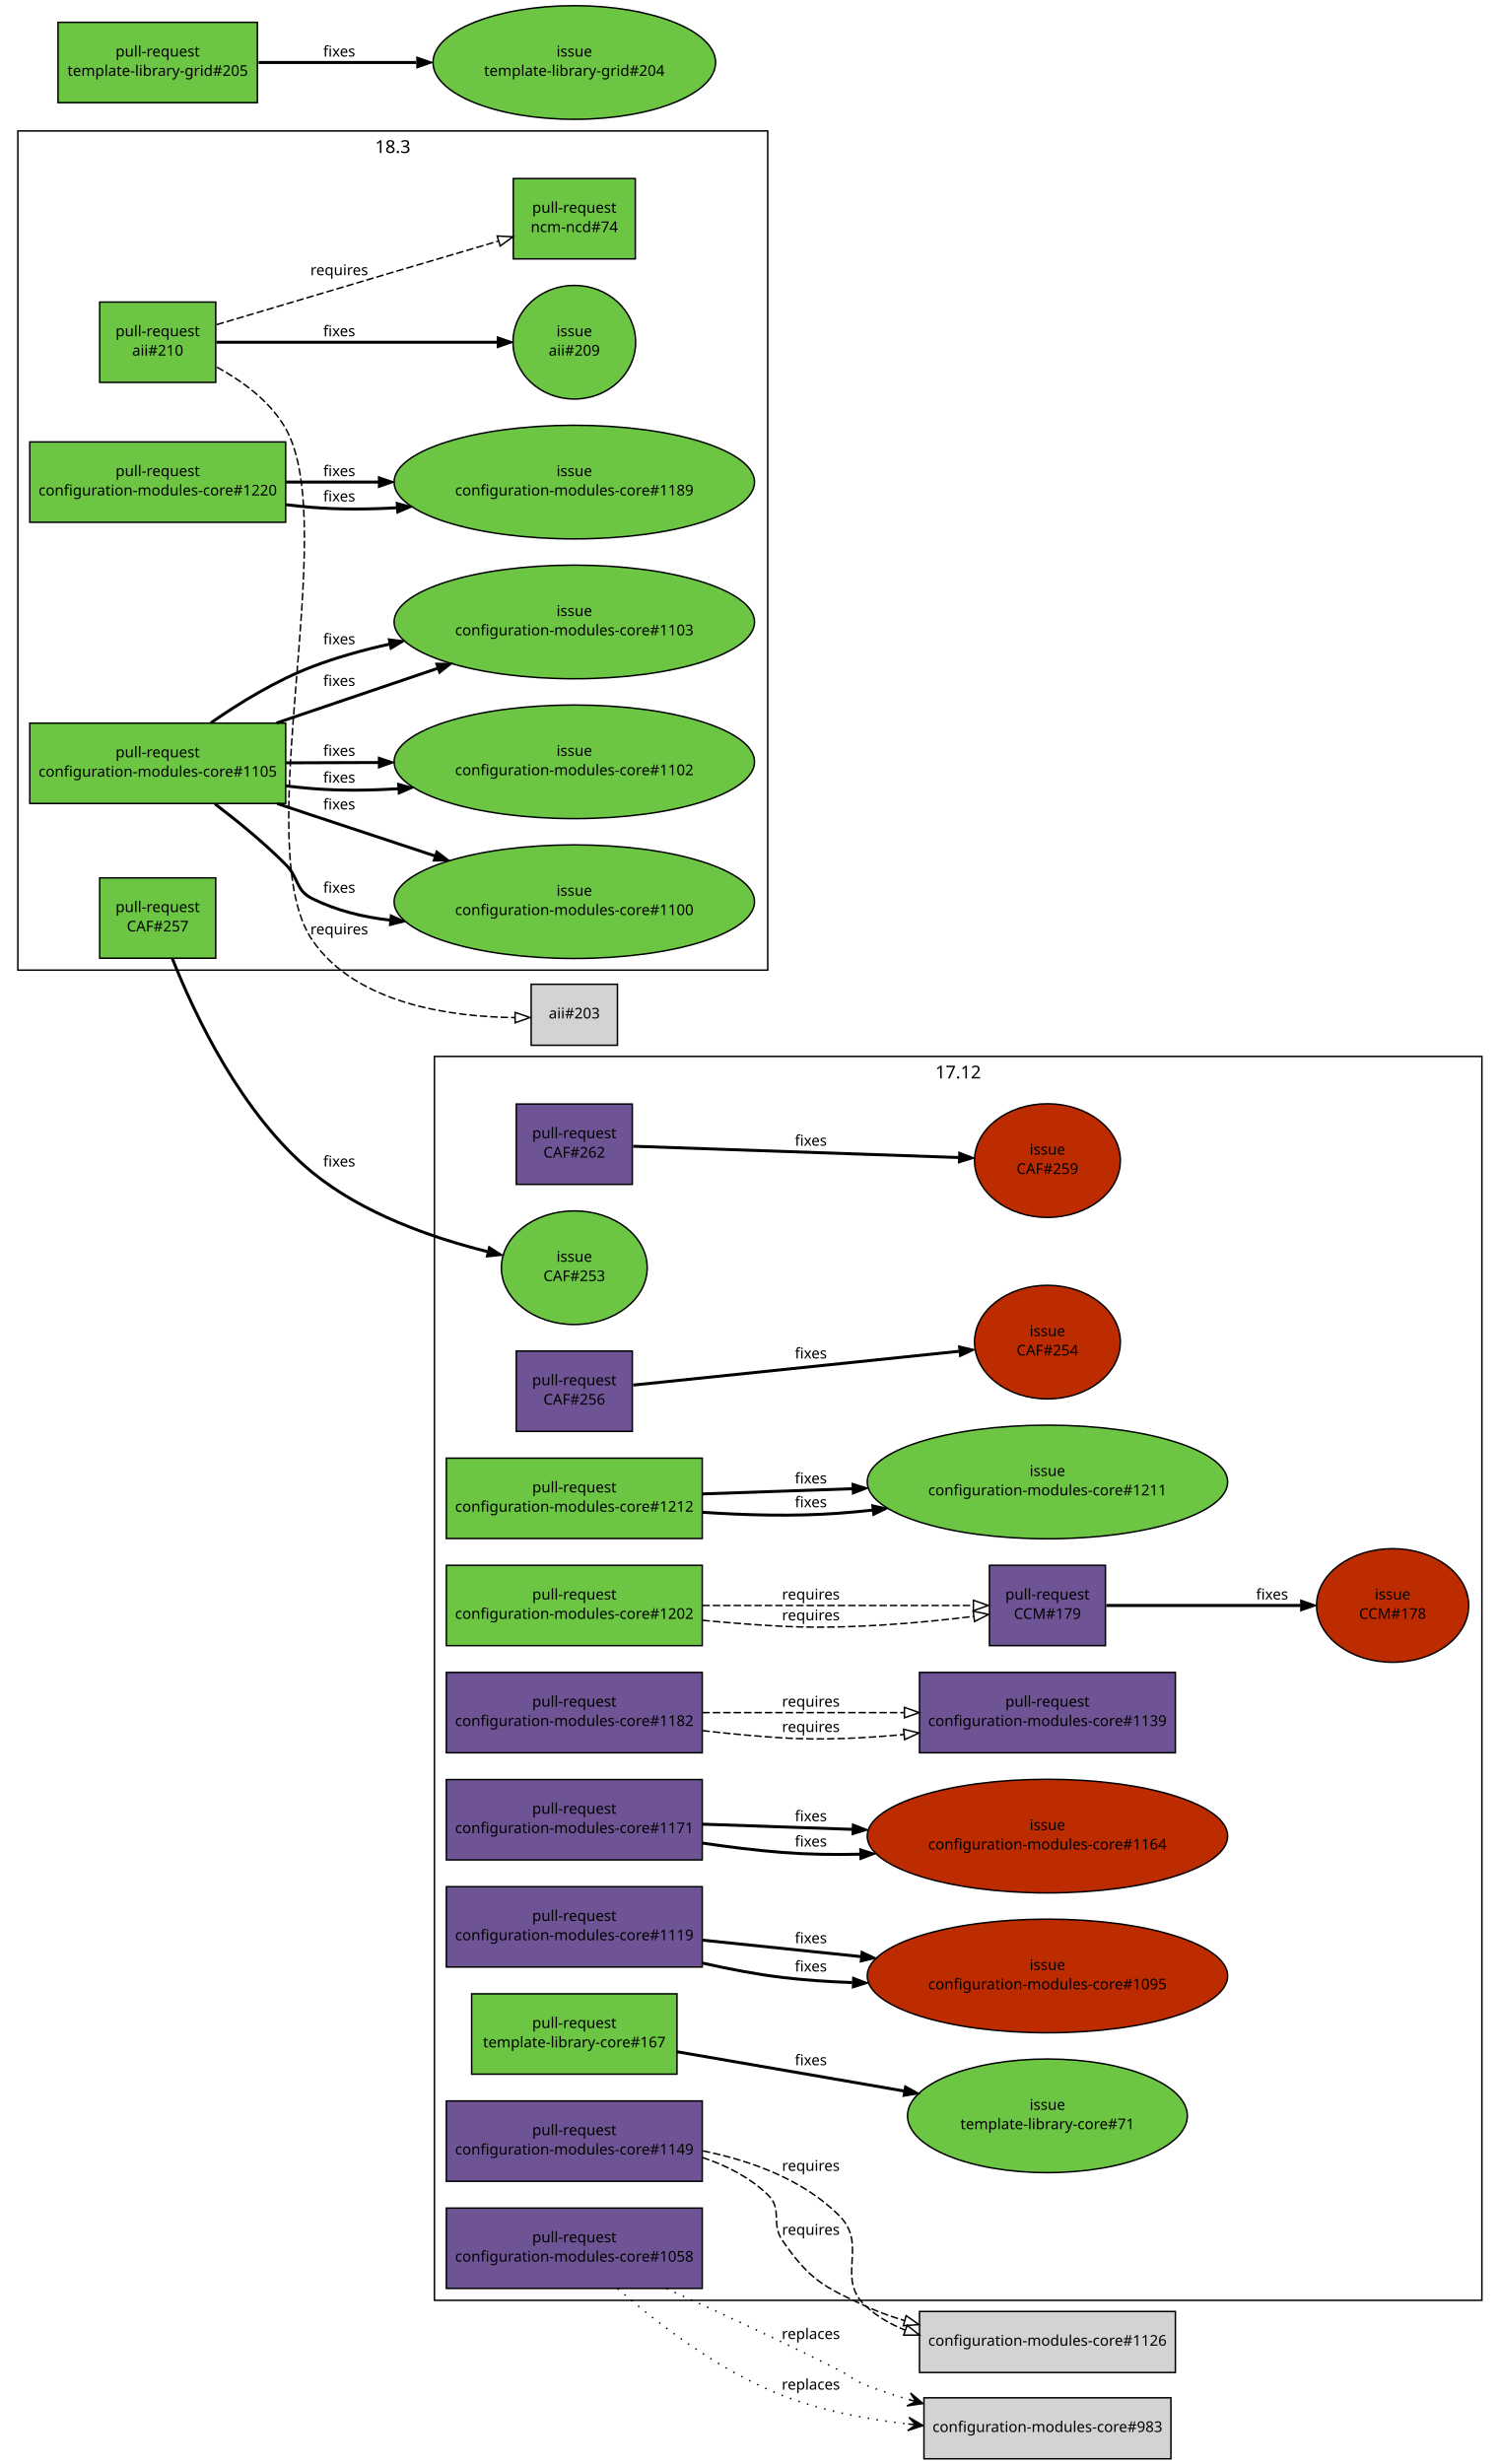
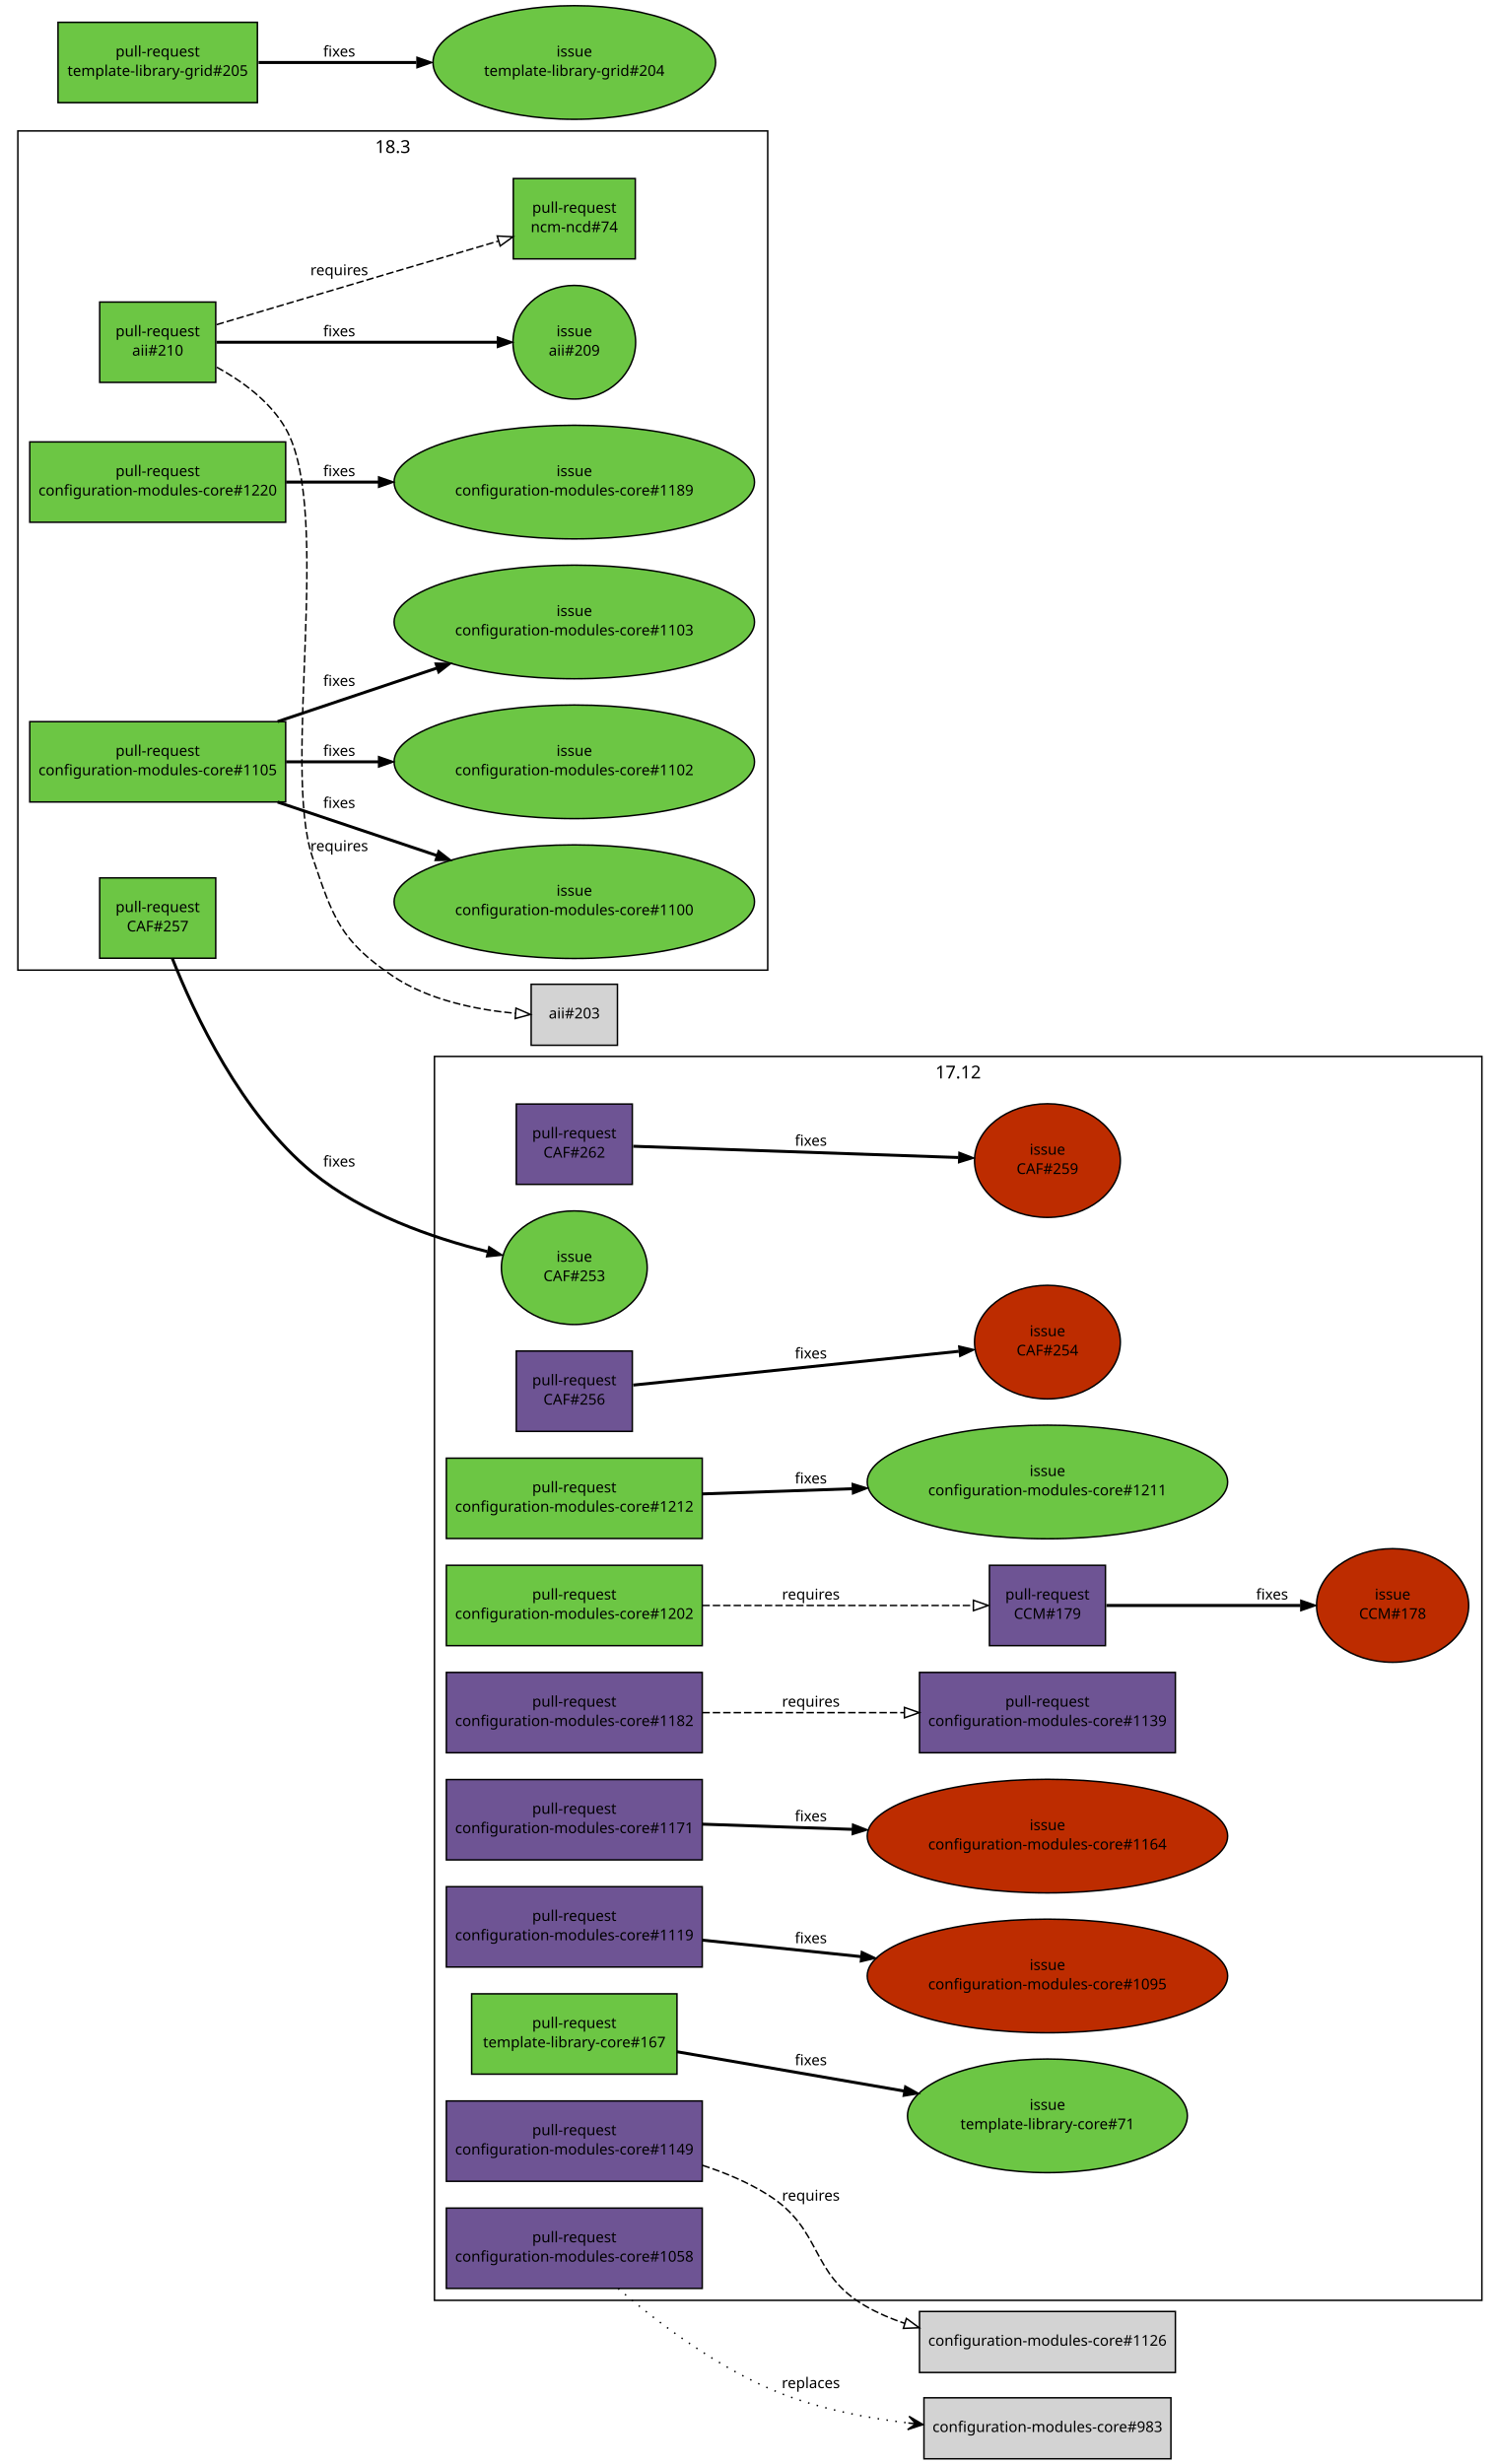
<svg xmlns="http://www.w3.org/2000/svg" xmlns:xlink="http://www.w3.org/1999/xlink" width="1008pt" height="1656pt" viewBox="0.00 0.00 1008.00 1656.00">
  <g id="graph1" class="graph" transform="scale(1 1) rotate(0) translate(4 1652)">
    <polygon fill="white" stroke="white" points="-4,5 -4,-1652 1005,-1652 1005,5 -4,5" />
    <g id="graph3" class="cluster">
      <polygon fill="none" stroke="black" points="288,-106 288,-942 992,-942 992,-106 288,-106" />
      <text text-anchor="middle" x="640" y="-927.2" font-family="Sans" font-size="12.00">17.12</text>
    </g>
    <g id="graph4" class="cluster">
      <polygon fill="none" stroke="black" points="8,-1000 8,-1564 512,-1564 512,-1000 8,-1000" />
      <text text-anchor="middle" x="260" y="-1549.2" font-family="Sans" font-size="12.00">18.3</text>
    </g>
    <g id="node1" class="node">
      <a xlink:href="https://github.com/quattor/aii/pull/210" xlink:title="Shellfe: support active config for plugins" target="_parent">
        <polygon fill="#6cc644" stroke="black" points="141,-1449 63,-1449 63,-1395 141,-1395 141,-1449" />
        <text text-anchor="middle" x="102" y="-1426" font-family="Sans" font-size="10.00">pull-request</text>
        <text text-anchor="middle" x="102" y="-1413" font-family="Sans" font-size="10.00">aii#210</text>
      </a>
    </g>
    <g id="node3" class="node">
      <a xlink:href="https://github.com/quattor/aii/issues/209" xlink:title="support ACTIVE_CONFIG" target="_parent">
        <ellipse fill="#6cc644" stroke="black" cx="382" cy="-1422" rx="41.217" ry="38.184" />
        <text text-anchor="middle" x="382" y="-1426" font-family="Sans" font-size="10.00">issue</text>
        <text text-anchor="middle" x="382" y="-1413" font-family="Sans" font-size="10.00">aii#209</text>
      </a>
    </g>
    <g id="edge2" class="edge">
      <path fill="none" stroke="black" stroke-width="2" d="M141.523,-1422C190.948,-1422 275.686,-1422 330.242,-1422" />
      <polygon fill="black" stroke="black" points="330.397,-1425.5 340.396,-1422 330.396,-1418.5 330.397,-1425.5" />
      <text text-anchor="middle" x="224" y="-1426" font-family="Sans" font-size="10.00">fixes</text>
    </g>
    <g id="node5" class="node">
      <a xlink:href="https://github.com/quattor/ncm-ncd/pull/74" xlink:title="Set the current active config as an attribute to the component" target="_parent">
        <polygon fill="#6cc644" stroke="black" points="423,-1532 341,-1532 341,-1478 423,-1478 423,-1532" />
        <text text-anchor="middle" x="382" y="-1509" font-family="Sans" font-size="10.00">pull-request</text>
        <text text-anchor="middle" x="382" y="-1496" font-family="Sans" font-size="10.00">ncm-ncd#74</text>
      </a>
    </g>
    <g id="edge4" class="edge">
      <path fill="none" stroke="black" stroke-dasharray="5,2" d="M141.602,-1433.81C173.554,-1443.33 219.664,-1457.05 260,-1469 283.319,-1475.91 309.154,-1483.54 331.023,-1489.98" />
      <polygon fill="none" stroke="black" points="330.188,-1493.39 340.769,-1492.86 332.167,-1486.67 330.188,-1493.39" />
      <text text-anchor="middle" x="224" y="-1467" font-family="Sans" font-size="10.00">requires</text>
    </g>
    <g id="node7" class="node">
      <polygon fill="lightgrey" stroke="black" points="411,-990.5 353,-990.5 353,-949.5 411,-949.5 411,-990.5" />
      <text text-anchor="middle" x="382" y="-967.5" font-family="Sans" font-size="10.00">aii#203</text>
    </g>
    <g id="edge6" class="edge">
-       <path fill="none" stroke="black" stroke-dasharray="5,2" d="M141.8,-1405.25C159.091,-1395.8 177.713,-1382.18 188,-1364 225.694,-1297.37 162.624,-1083.07 206,-1020 235.619,-976.931 299.88,-968.572 342.01,-968.095" />
-       <polygon fill="none" stroke="black" points="342.199,-971.596 352.21,-968.128 342.221,-964.596 342.199,-971.596" />
-       <text text-anchor="middle" x="224" y="-1024" font-family="Sans" font-size="10.00">requires</text>
+       <path fill="none" stroke="black" stroke-dasharray="5,2" d="M141.717,-1405.2C158.991,-1395.74 177.621,-1382.13 188,-1364 219.859,-1308.35 185.337,-1136.7 206,-1076 219.823,-1035.39 224.439,-1019.99 260,-996 284.299,-979.607 317.008,-973.28 342.441,-970.958" />
+       <polygon fill="none" stroke="black" points="342.784,-974.442 352.497,-970.21 342.265,-967.461 342.784,-974.442" />
+       <text text-anchor="middle" x="224" y="-1080" font-family="Sans" font-size="10.00">requires</text>
    </g>
    <g id="node8" class="node">
      <a xlink:href="https://github.com/quattor/CAF/pull/262" xlink:title="FileWriter: set file status when no content was modified" target="_parent">
        <polygon fill="#6e5494" stroke="black" points="421,-910 343,-910 343,-856 421,-856 421,-910" />
        <text text-anchor="middle" x="382" y="-887" font-family="Sans" font-size="10.00">pull-request</text>
        <text text-anchor="middle" x="382" y="-874" font-family="Sans" font-size="10.00">CAF#262</text>
      </a>
    </g>
    <g id="node10" class="node">
      <a xlink:href="https://github.com/quattor/CAF/issues/259" xlink:title="Filewriter: modify permissions when content is unmodified" target="_parent">
        <ellipse fill="#bd2c00" stroke="black" cx="700" cy="-872" rx="48.998" ry="38.184" />
        <text text-anchor="middle" x="700" y="-876" font-family="Sans" font-size="10.00">issue</text>
        <text text-anchor="middle" x="700" y="-863" font-family="Sans" font-size="10.00">CAF#259</text>
      </a>
    </g>
    <g id="edge8" class="edge">
      <path fill="none" stroke="black" stroke-width="2" d="M421.632,-881.629C476.517,-879.731 576.121,-876.285 640.107,-874.072" />
      <polygon fill="black" stroke="black" points="640.576,-877.558 650.449,-873.714 640.334,-870.562 640.576,-877.558" />
      <text text-anchor="middle" x="541" y="-882" font-family="Sans" font-size="10.00">fixes</text>
    </g>
    <g id="node11" class="node">
      <a xlink:href="https://github.com/quattor/CAF/pull/257" xlink:title="Process: run process as another user" target="_parent">
        <polygon fill="#6cc644" stroke="black" points="141,-1062 63,-1062 63,-1008 141,-1008 141,-1062" />
        <text text-anchor="middle" x="102" y="-1039" font-family="Sans" font-size="10.00">pull-request</text>
        <text text-anchor="middle" x="102" y="-1026" font-family="Sans" font-size="10.00">CAF#257</text>
      </a>
    </g>
    <g id="node13" class="node">
      <a xlink:href="https://github.com/quattor/CAF/issues/253" xlink:title="CAF::Process: Include an option to execute the command as an specific user" target="_parent">
        <ellipse fill="#6cc644" stroke="black" cx="382" cy="-800" rx="48.998" ry="38.184" />
        <text text-anchor="middle" x="382" y="-804" font-family="Sans" font-size="10.00">issue</text>
        <text text-anchor="middle" x="382" y="-791" font-family="Sans" font-size="10.00">CAF#253</text>
      </a>
    </g>
    <g id="edge10" class="edge">
      <path fill="none" stroke="black" stroke-width="2" d="M111.759,-1007.97C126.57,-970.563 158.164,-903.206 206,-864 239.788,-836.307 286.594,-820.053 323.444,-810.86" />
      <polygon fill="black" stroke="black" points="324.638,-814.173 333.554,-808.45 323.015,-807.364 324.638,-814.173" />
      <text text-anchor="middle" x="224" y="-868" font-family="Sans" font-size="10.00">fixes</text>
    </g>
    <g id="node14" class="node">
      <a xlink:href="https://github.com/quattor/CAF/pull/256" xlink:title="Process: add sensitive option to prevent verbose reporting of the command" target="_parent">
        <polygon fill="#6e5494" stroke="black" points="421,-744 343,-744 343,-690 421,-690 421,-744" />
        <text text-anchor="middle" x="382" y="-721" font-family="Sans" font-size="10.00">pull-request</text>
        <text text-anchor="middle" x="382" y="-708" font-family="Sans" font-size="10.00">CAF#256</text>
      </a>
    </g>
    <g id="node16" class="node">
      <a xlink:href="https://github.com/quattor/CAF/issues/254" xlink:title="CAF::Process: Include sensitive option" target="_parent">
        <ellipse fill="#bd2c00" stroke="black" cx="700" cy="-750" rx="48.998" ry="38.184" />
        <text text-anchor="middle" x="700" y="-754" font-family="Sans" font-size="10.00">issue</text>
        <text text-anchor="middle" x="700" y="-741" font-family="Sans" font-size="10.00">CAF#254</text>
      </a>
    </g>
    <g id="edge12" class="edge">
      <path fill="none" stroke="black" stroke-width="2" d="M421.632,-721.113C476.596,-726.817 576.407,-737.174 640.383,-743.813" />
      <polygon fill="black" stroke="black" points="640.413,-747.335 650.721,-744.886 641.135,-740.373 640.413,-747.335" />
      <text text-anchor="middle" x="541" y="-739" font-family="Sans" font-size="10.00">fixes</text>
    </g>
    <g id="node17" class="node">
      <a xlink:href="https://github.com/quattor/CCM/pull/179" xlink:title="TextRender: support unescape keys" target="_parent">
        <polygon fill="#6e5494" stroke="black" points="739,-600 661,-600 661,-546 739,-546 739,-600" />
        <text text-anchor="middle" x="700" y="-577" font-family="Sans" font-size="10.00">pull-request</text>
        <text text-anchor="middle" x="700" y="-564" font-family="Sans" font-size="10.00">CCM#179</text>
      </a>
    </g>
    <g id="node19" class="node">
      <a xlink:href="https://github.com/quattor/CCM/issues/178" xlink:title="TextRender or getTree should support a way to unescape keys" target="_parent">
        <ellipse fill="#bd2c00" stroke="black" cx="932" cy="-573" rx="51.118" ry="38.184" />
        <text text-anchor="middle" x="932" y="-577" font-family="Sans" font-size="10.00">issue</text>
        <text text-anchor="middle" x="932" y="-564" font-family="Sans" font-size="10.00">CCM#178</text>
      </a>
    </g>
    <g id="edge14" class="edge">
      <path fill="none" stroke="black" stroke-width="2" d="M739.619,-573C775.411,-573 828.668,-573 870.079,-573" />
      <polygon fill="black" stroke="black" points="870.334,-576.5 880.334,-573 870.334,-569.5 870.334,-576.5" />
      <text text-anchor="middle" x="851" y="-577" font-family="Sans" font-size="10.00">fixes</text>
    </g>
    <g id="node20" class="node">
      <a xlink:href="https://github.com/quattor/configuration-modules-core/pull/1220" xlink:title="ncm-cups: Stop daemon if server not enabled" target="_parent">
        <polygon fill="#6cc644" stroke="black" points="188,-1355 16,-1355 16,-1301 188,-1301 188,-1355" />
        <text text-anchor="middle" x="102" y="-1332" font-family="Sans" font-size="10.00">pull-request</text>
        <text text-anchor="middle" x="102" y="-1319" font-family="Sans" font-size="10.00">configuration-modules-core#1220</text>
      </a>
    </g>
    <g id="node22" class="node">
      <a xlink:href="https://github.com/quattor/configuration-modules-core/issues/1189" xlink:title="ncm-cups: Nodetype of client should stop running cups daemon" target="_parent">
        <ellipse fill="#6cc644" stroke="black" cx="382" cy="-1328" rx="121.122" ry="38.184" />
        <text text-anchor="middle" x="382" y="-1332" font-family="Sans" font-size="10.00">issue</text>
        <text text-anchor="middle" x="382" y="-1319" font-family="Sans" font-size="10.00">configuration-modules-core#1189</text>
      </a>
    </g>
-     <g id="edge38" class="edge">
-       <path fill="none" stroke="black" stroke-width="2" d="M188.128,-1312.82C194.163,-1312.09 200.165,-1311.47 206,-1311 224.285,-1309.52 243.624,-1309.65 262.528,-1310.73" />
-       <polygon fill="black" stroke="black" points="262.461,-1314.23 272.67,-1311.4 262.922,-1307.25 262.461,-1314.23" />
-       <text text-anchor="middle" x="224" y="-1315" font-family="Sans" font-size="10.00">fixes</text>
-     </g>
    <g id="edge16" class="edge">
      <path fill="none" stroke="black" stroke-width="2" d="M188.294,-1328C207.992,-1328 229.361,-1328 250.473,-1328" />
      <polygon fill="black" stroke="black" points="250.476,-1331.5 260.476,-1328 250.476,-1324.5 250.476,-1331.5" />
      <text text-anchor="middle" x="224" y="-1332" font-family="Sans" font-size="10.00">fixes</text>
    </g>
    <g id="node23" class="node">
      <a xlink:href="https://github.com/quattor/configuration-modules-core/pull/1212" xlink:title="ncm-systemd: add support for AmbientCapabilities and CapabilityBoundingSet" target="_parent">
        <polygon fill="#6cc644" stroke="black" points="468,-672 296,-672 296,-618 468,-618 468,-672" />
        <text text-anchor="middle" x="382" y="-649" font-family="Sans" font-size="10.00">pull-request</text>
        <text text-anchor="middle" x="382" y="-636" font-family="Sans" font-size="10.00">configuration-modules-core#1212</text>
      </a>
    </g>
    <g id="node25" class="node">
      <a xlink:href="https://github.com/quattor/configuration-modules-core/issues/1211" xlink:title="ncm-systemd 17.7: AmbientCapabilities service attribute not supported" target="_parent">
        <ellipse fill="#6cc644" stroke="black" cx="700" cy="-656" rx="121.122" ry="38.184" />
        <text text-anchor="middle" x="700" y="-660" font-family="Sans" font-size="10.00">issue</text>
        <text text-anchor="middle" x="700" y="-647" font-family="Sans" font-size="10.00">configuration-modules-core#1211</text>
      </a>
    </g>
-     <g id="edge40" class="edge">
+     <g id="edge18" class="edge">
      <path fill="none" stroke="black" stroke-width="2" d="M468.055,-647.977C499.111,-649.051 534.906,-650.289 568.938,-651.466" />
      <polygon fill="black" stroke="black" points="568.843,-654.965 578.958,-651.813 569.085,-647.969 568.843,-654.965" />
      <text text-anchor="middle" x="541" y="-655" font-family="Sans" font-size="10.00">fixes</text>
-     </g>
-     <g id="edge18" class="edge">
-       <path fill="none" stroke="black" stroke-width="2" d="M468.051,-635.635C497.254,-633.662 530.06,-632.767 560,-635 567.328,-635.547 574.854,-636.252 582.431,-637.071" />
-       <polygon fill="black" stroke="black" points="582.078,-640.554 592.411,-638.211 582.872,-633.599 582.078,-640.554" />
-       <text text-anchor="middle" x="541" y="-639" font-family="Sans" font-size="10.00">fixes</text>
    </g>
    <g id="node26" class="node">
      <a xlink:href="https://github.com/quattor/configuration-modules-core/pull/1202" xlink:title="ncm-metaconfig: support new key conversion options from CCM::TextRender" target="_parent">
        <polygon fill="#6cc644" stroke="black" points="468,-600 296,-600 296,-546 468,-546 468,-600" />
        <text text-anchor="middle" x="382" y="-577" font-family="Sans" font-size="10.00">pull-request</text>
        <text text-anchor="middle" x="382" y="-564" font-family="Sans" font-size="10.00">configuration-modules-core#1202</text>
      </a>
    </g>
-     <g id="edge42" class="edge">
+     <g id="edge20" class="edge">
      <path fill="none" stroke="black" stroke-dasharray="5,2" d="M468.055,-573C526.32,-573 601.268,-573 649.956,-573" />
      <polygon fill="none" stroke="black" points="650.233,-576.5 660.233,-573 650.233,-569.5 650.233,-576.5" />
      <text text-anchor="middle" x="541" y="-577" font-family="Sans" font-size="10.00">requires</text>
-     </g>
-     <g id="edge20" class="edge">
-       <path fill="none" stroke="black" stroke-dasharray="5,2" d="M468.156,-563.022C485.936,-561.346 504.557,-559.87 522,-559 565.394,-556.836 614.63,-561.238 650.303,-565.665" />
-       <polygon fill="none" stroke="black" points="650.086,-569.166 660.451,-566.971 650.98,-562.224 650.086,-569.166" />
-       <text text-anchor="middle" x="541" y="-563" font-family="Sans" font-size="10.00">requires</text>
    </g>
    <g id="node28" class="node">
      <a xlink:href="https://github.com/quattor/configuration-modules-core/pull/1182" xlink:title="ncm-opennebula: Include 5.4.x configuration" target="_parent">
        <polygon fill="#6e5494" stroke="black" points="468,-528 296,-528 296,-474 468,-474 468,-528" />
        <text text-anchor="middle" x="382" y="-505" font-family="Sans" font-size="10.00">pull-request</text>
        <text text-anchor="middle" x="382" y="-492" font-family="Sans" font-size="10.00">configuration-modules-core#1182</text>
      </a>
    </g>
    <g id="node30" class="node">
      <a xlink:href="https://github.com/quattor/configuration-modules-core/pull/1139" xlink:title="ncm-opennebula: include hugepages options" target="_parent">
        <polygon fill="#6e5494" stroke="black" points="786,-528 614,-528 614,-474 786,-474 786,-528" />
        <text text-anchor="middle" x="700" y="-505" font-family="Sans" font-size="10.00">pull-request</text>
        <text text-anchor="middle" x="700" y="-492" font-family="Sans" font-size="10.00">configuration-modules-core#1139</text>
      </a>
    </g>
    <g id="edge22" class="edge">
      <path fill="none" stroke="black" stroke-dasharray="5,2" d="M468.055,-501C509.946,-501 560.462,-501 603.641,-501" />
      <polygon fill="none" stroke="black" points="603.876,-504.5 613.876,-501 603.876,-497.5 603.876,-504.5" />
      <text text-anchor="middle" x="541" y="-505" font-family="Sans" font-size="10.00">requires</text>
    </g>
-     <g id="edge44" class="edge">
-       <path fill="none" stroke="black" stroke-dasharray="5,2" d="M468.109,-488.885C485.892,-486.85 504.526,-485.057 522,-484 548.515,-482.396 577.191,-483.764 603.622,-486.296" />
-       <polygon fill="none" stroke="black" points="603.329,-489.784 613.633,-487.319 604.041,-482.82 603.329,-489.784" />
-       <text text-anchor="middle" x="541" y="-488" font-family="Sans" font-size="10.00">requires</text>
-     </g>
    <g id="node31" class="node">
      <a xlink:href="https://github.com/quattor/configuration-modules-core/pull/1171" xlink:title="ncm-cups enhancements and cleanups" target="_parent">
        <polygon fill="#6e5494" stroke="black" points="468,-456 296,-456 296,-402 468,-402 468,-456" />
        <text text-anchor="middle" x="382" y="-433" font-family="Sans" font-size="10.00">pull-request</text>
        <text text-anchor="middle" x="382" y="-420" font-family="Sans" font-size="10.00">configuration-modules-core#1171</text>
      </a>
    </g>
    <g id="node33" class="node">
      <a xlink:href="https://github.com/quattor/configuration-modules-core/issues/1164" xlink:title="ncm-cups 17.7.0: configuration of ServerAlias + miscellanous enhancements" target="_parent">
        <ellipse fill="#bd2c00" stroke="black" cx="700" cy="-418" rx="121.122" ry="38.184" />
        <text text-anchor="middle" x="700" y="-422" font-family="Sans" font-size="10.00">issue</text>
        <text text-anchor="middle" x="700" y="-409" font-family="Sans" font-size="10.00">configuration-modules-core#1164</text>
      </a>
    </g>
    <g id="edge24" class="edge">
      <path fill="none" stroke="black" stroke-width="2" d="M468.055,-426.023C499.111,-424.949 534.906,-423.711 568.938,-422.534" />
      <polygon fill="black" stroke="black" points="569.085,-426.031 578.958,-422.187 568.843,-419.035 569.085,-426.031" />
      <text text-anchor="middle" x="541" y="-428" font-family="Sans" font-size="10.00">fixes</text>
    </g>
-     <g id="edge46" class="edge">
-       <path fill="none" stroke="black" stroke-width="2" d="M468.009,-413.324C485.799,-410.69 504.462,-408.37 522,-407 538.772,-405.69 556.444,-405.432 573.877,-405.838" />
-       <polygon fill="black" stroke="black" points="574.003,-409.343 584.105,-406.151 574.217,-402.347 574.003,-409.343" />
-       <text text-anchor="middle" x="541" y="-411" font-family="Sans" font-size="10.00">fixes</text>
-     </g>
    <g id="node34" class="node">
      <a xlink:href="https://github.com/quattor/configuration-modules-core/pull/1149" xlink:title="ncm-metaconfig: rsyslog: rainer script configuration" target="_parent">
        <polygon fill="#6e5494" stroke="black" points="468,-240 296,-240 296,-186 468,-186 468,-240" />
        <text text-anchor="middle" x="382" y="-217" font-family="Sans" font-size="10.00">pull-request</text>
        <text text-anchor="middle" x="382" y="-204" font-family="Sans" font-size="10.00">configuration-modules-core#1149</text>
      </a>
    </g>
    <g id="node36" class="node">
      <polygon fill="lightgrey" stroke="black" points="786,-98.5 614,-98.5 614,-57.5 786,-57.5 786,-98.5" />
      <text text-anchor="middle" x="700" y="-75.5" font-family="Sans" font-size="10.00">configuration-modules-core#1126</text>
    </g>
    <g id="edge26" class="edge">
-       <path fill="none" stroke="black" stroke-dasharray="5,2" d="M468.443,-206.453C500.917,-199.842 535.789,-187.135 560,-163 580.019,-143.044 557.108,-121.04 578,-102 585.678,-95.003 594.78,-89.788 604.499,-85.934" />
-       <polygon fill="none" stroke="black" points="605.683,-89.228 613.981,-82.64 603.386,-82.615 605.683,-89.228" />
-       <text text-anchor="middle" x="541" y="-193" font-family="Sans" font-size="10.00">requires</text>
-     </g>
-     <g id="edge48" class="edge">
-       <path fill="none" stroke="black" stroke-dasharray="5,2" d="M468.074,-202.028C484.222,-196.624 499.83,-188.671 512,-177 522.449,-166.98 513.725,-157.879 522,-146 540.092,-120.028 549.23,-115.198 578,-102 586.213,-98.232 595.002,-95.055 603.959,-92.376" />
-       <polygon fill="none" stroke="black" points="605.028,-95.711 613.725,-89.66 603.153,-88.967 605.028,-95.711" />
-       <text text-anchor="middle" x="541" y="-150" font-family="Sans" font-size="10.00">requires</text>
+       <path fill="none" stroke="black" stroke-dasharray="5,2" d="M468.204,-196.728C483.462,-191.766 498.703,-185.33 512,-177 549.628,-153.427 539.504,-124.128 578,-102 586.126,-97.329 595.004,-93.552 604.147,-90.501" />
+       <polygon fill="none" stroke="black" points="605.203,-93.838 613.75,-87.576 603.164,-87.142 605.203,-93.838" />
+       <text text-anchor="middle" x="541" y="-173" font-family="Sans" font-size="10.00">requires</text>
    </g>
    <g id="node37" class="node">
      <a xlink:href="https://github.com/quattor/configuration-modules-core/pull/1119" xlink:title="ncm-systemd: cleanup, restarting modified unitfiles and initial handling of unconfigured units" target="_parent">
        <polygon fill="#6e5494" stroke="black" points="468,-384 296,-384 296,-330 468,-330 468,-384" />
        <text text-anchor="middle" x="382" y="-361" font-family="Sans" font-size="10.00">pull-request</text>
        <text text-anchor="middle" x="382" y="-348" font-family="Sans" font-size="10.00">configuration-modules-core#1119</text>
      </a>
    </g>
    <g id="node39" class="node">
      <a xlink:href="https://github.com/quattor/configuration-modules-core/issues/1095" xlink:title="ncm-systemd: Manual intervention required in order for drop-in unit files to have any affect" target="_parent">
        <ellipse fill="#bd2c00" stroke="black" cx="700" cy="-324" rx="121.122" ry="38.184" />
        <text text-anchor="middle" x="700" y="-328" font-family="Sans" font-size="10.00">issue</text>
        <text text-anchor="middle" x="700" y="-315" font-family="Sans" font-size="10.00">configuration-modules-core#1095</text>
      </a>
    </g>
    <g id="edge28" class="edge">
      <path fill="none" stroke="black" stroke-width="2" d="M468.055,-348.07C500.841,-344.667 538.91,-340.717 574.61,-337.012" />
      <polygon fill="black" stroke="black" points="575.024,-340.488 584.61,-335.974 574.302,-333.525 575.024,-340.488" />
      <text text-anchor="middle" x="541" y="-346" font-family="Sans" font-size="10.00">fixes</text>
    </g>
-     <g id="edge50" class="edge">
-       <path fill="none" stroke="black" stroke-width="2" d="M468.042,-332.702C485.746,-328.666 504.367,-325.11 522,-323 537.102,-321.192 552.977,-320.117 568.769,-319.559" />
-       <polygon fill="black" stroke="black" points="569.23,-323.047 579.126,-319.264 569.03,-316.05 569.23,-323.047" />
-       <text text-anchor="middle" x="541" y="-327" font-family="Sans" font-size="10.00">fixes</text>
-     </g>
    <g id="node40" class="node">
      <a xlink:href="https://github.com/quattor/configuration-modules-core/pull/1105" xlink:title="ncm-authconfig: fix krb5_realm, user_object_class and newline between ldap_krb5_canonicalize and ldap_krb5_realm" target="_parent">
-         <polygon fill="#6cc644" stroke="black" points="188,-1166 16,-1166 16,-1112 188,-1112 188,-1166" />
-         <text text-anchor="middle" x="102" y="-1143" font-family="Sans" font-size="10.00">pull-request</text>
-         <text text-anchor="middle" x="102" y="-1130" font-family="Sans" font-size="10.00">configuration-modules-core#1105</text>
+         <polygon fill="#6cc644" stroke="black" points="188,-1167 16,-1167 16,-1113 188,-1113 188,-1167" />
+         <text text-anchor="middle" x="102" y="-1144" font-family="Sans" font-size="10.00">pull-request</text>
+         <text text-anchor="middle" x="102" y="-1131" font-family="Sans" font-size="10.00">configuration-modules-core#1105</text>
      </a>
    </g>
    <g id="node42" class="node">
      <a xlink:href="https://github.com/quattor/configuration-modules-core/issues/1100" xlink:title="ncm-authconfig : no newline after krb5_canonicalize option" target="_parent">
        <ellipse fill="#6cc644" stroke="black" cx="382" cy="-1046" rx="121.122" ry="38.184" />
        <text text-anchor="middle" x="382" y="-1050" font-family="Sans" font-size="10.00">issue</text>
        <text text-anchor="middle" x="382" y="-1037" font-family="Sans" font-size="10.00">configuration-modules-core#1100</text>
      </a>
    </g>
    <g id="edge30" class="edge">
-       <path fill="none" stroke="black" stroke-width="2" d="M140.458,-1111.71C155.929,-1099.95 173.501,-1085.57 188,-1071 197.156,-1061.8 194.363,-1053.75 206,-1048 222.064,-1040.06 240.003,-1035.65 258.116,-1033.58" />
-       <polygon fill="black" stroke="black" points="258.547,-1037.05 268.186,-1032.65 257.909,-1030.08 258.547,-1037.05" />
-       <text text-anchor="middle" x="224" y="-1052" font-family="Sans" font-size="10.00">fixes</text>
-     </g>
-     <g id="edge52" class="edge">
-       <path fill="none" stroke="black" stroke-width="2" d="M182.324,-1111.91C190.321,-1109.23 198.318,-1106.56 206,-1104 232.641,-1095.13 261.575,-1085.56 288.141,-1076.81" />
-       <polygon fill="black" stroke="black" points="289.409,-1080.08 297.813,-1073.62 287.22,-1073.43 289.409,-1080.08" />
-       <text text-anchor="middle" x="224" y="-1108" font-family="Sans" font-size="10.00">fixes</text>
+       <path fill="none" stroke="black" stroke-width="2" d="M182.612,-1112.94C215.986,-1101.73 254.888,-1088.67 289.423,-1077.08" />
+       <polygon fill="black" stroke="black" points="290.674,-1080.35 299.04,-1073.85 288.446,-1073.72 290.674,-1080.35" />
+       <text text-anchor="middle" x="224" y="-1109" font-family="Sans" font-size="10.00">fixes</text>
    </g>
    <g id="node44" class="node">
      <a xlink:href="https://github.com/quattor/configuration-modules-core/issues/1102" xlink:title="ncm-authconfig: There is no " target="_parent">
        <ellipse fill="#6cc644" stroke="black" cx="382" cy="-1140" rx="121.122" ry="38.184" />
        <text text-anchor="middle" x="382" y="-1144" font-family="Sans" font-size="10.00">issue</text>
        <text text-anchor="middle" x="382" y="-1131" font-family="Sans" font-size="10.00">configuration-modules-core#1102</text>
      </a>
    </g>
    <g id="edge32" class="edge">
-       <path fill="none" stroke="black" stroke-width="2" d="M188.128,-1123.82C194.163,-1123.09 200.165,-1122.47 206,-1122 224.64,-1120.49 244.369,-1120.71 263.615,-1121.93" />
-       <polygon fill="black" stroke="black" points="263.4,-1125.43 273.627,-1122.66 263.906,-1118.44 263.4,-1125.43" />
-       <text text-anchor="middle" x="224" y="-1126" font-family="Sans" font-size="10.00">fixes</text>
-     </g>
-     <g id="edge54" class="edge">
-       <path fill="none" stroke="black" stroke-width="2" d="M188.294,-1139.31C207.992,-1139.38 229.361,-1139.45 250.473,-1139.53" />
-       <polygon fill="black" stroke="black" points="250.464,-1143.03 260.476,-1139.57 250.489,-1136.03 250.464,-1143.03" />
+       <path fill="none" stroke="black" stroke-width="2" d="M188.294,-1140C207.992,-1140 229.361,-1140 250.473,-1140" />
+       <polygon fill="black" stroke="black" points="250.476,-1143.5 260.476,-1140 250.476,-1136.5 250.476,-1143.5" />
      <text text-anchor="middle" x="224" y="-1144" font-family="Sans" font-size="10.00">fixes</text>
    </g>
    <g id="node46" class="node">
      <a xlink:href="https://github.com/quattor/configuration-modules-core/issues/1103" xlink:title="ncm-authconfig: krb5_realm = ARRAY(0x39a5830)" target="_parent">
        <ellipse fill="#6cc644" stroke="black" cx="382" cy="-1234" rx="121.122" ry="38.184" />
        <text text-anchor="middle" x="382" y="-1238" font-family="Sans" font-size="10.00">issue</text>
        <text text-anchor="middle" x="382" y="-1225" font-family="Sans" font-size="10.00">configuration-modules-core#1103</text>
      </a>
    </g>
    <g id="edge34" class="edge">
-       <path fill="none" stroke="black" stroke-width="2" d="M181.862,-1166.1C215.549,-1177.53 254.972,-1190.9 289.879,-1202.74" />
-       <polygon fill="black" stroke="black" points="289.002,-1206.14 299.597,-1206.04 291.251,-1199.51 289.002,-1206.14" />
+       <path fill="none" stroke="black" stroke-width="2" d="M182.612,-1167.06C215.986,-1178.27 254.888,-1191.33 289.423,-1202.92" />
+       <polygon fill="black" stroke="black" points="288.446,-1206.28 299.04,-1206.15 290.674,-1199.65 288.446,-1206.28" />
      <text text-anchor="middle" x="224" y="-1191" font-family="Sans" font-size="10.00">fixes</text>
-     </g>
-     <g id="edge56" class="edge">
-       <path fill="none" stroke="black" stroke-width="2" d="M137.699,-1166.19C156.966,-1179.56 181.723,-1194.76 206,-1204 222.376,-1210.23 240.102,-1215.18 257.784,-1219.1" />
-       <polygon fill="black" stroke="black" points="257.085,-1222.53 267.593,-1221.17 258.533,-1215.68 257.085,-1222.53" />
-       <text text-anchor="middle" x="224" y="-1219" font-family="Sans" font-size="10.00">fixes</text>
    </g>
    <g id="node47" class="node">
      <a xlink:href="https://github.com/quattor/configuration-modules-core/pull/1058" xlink:title="ncm-ssh: disable insecure ssh ciphersuites and macs" target="_parent">
        <polygon fill="#6e5494" stroke="black" points="468,-168 296,-168 296,-114 468,-114 468,-168" />
        <text text-anchor="middle" x="382" y="-145" font-family="Sans" font-size="10.00">pull-request</text>
        <text text-anchor="middle" x="382" y="-132" font-family="Sans" font-size="10.00">configuration-modules-core#1058</text>
      </a>
    </g>
    <g id="node49" class="node">
      <polygon fill="lightgrey" stroke="black" points="783,-40.5 617,-40.5 617,0.5 783,0.5 783,-40.5" />
      <text text-anchor="middle" x="700" y="-17.5" font-family="Sans" font-size="10.00">configuration-modules-core#983</text>
    </g>
    <g id="edge36" class="edge">
-       <path fill="none" stroke="black" stroke-dasharray="1,5" d="M443.919,-113.857C478.396,-98.4 521.918,-78.316 560,-59 568.162,-54.86 569.468,-52.311 578,-49 587.133,-45.455 596.825,-42.261 606.597,-39.402" />
-       <polygon fill="black" stroke="black" points="616.378,-36.656 607.967,-43.692 611.564,-38.008 606.75,-39.359 606.75,-39.359 606.75,-39.359 611.564,-38.008 605.534,-35.027 616.378,-36.656 616.378,-36.656" />
-       <text text-anchor="middle" x="541" y="-80" font-family="Sans" font-size="10.00">replaces</text>
-     </g>
-     <g id="edge58" class="edge">
-       <path fill="none" stroke="black" stroke-dasharray="1,5" d="M411.125,-113.8C437.813,-90.589 479.524,-58.438 522,-42 548.38,-31.791 578.453,-26.057 606.275,-22.908" />
-       <polygon fill="black" stroke="black" points="616.412,-21.861 606.927,-27.365 611.439,-22.375 606.465,-22.889 606.465,-22.889 606.465,-22.889 611.439,-22.375 606.003,-18.412 616.412,-21.861 616.412,-21.861" />
-       <text text-anchor="middle" x="541" y="-46" font-family="Sans" font-size="10.00">replaces</text>
-     </g>
-     <g id="node61" class="node">
+       <path fill="none" stroke="black" stroke-dasharray="1,5" d="M411.46,-113.912C438.205,-90.993 479.811,-59.345 522,-43 548.395,-32.774 578.472,-26.909 606.293,-23.598" />
+       <polygon fill="black" stroke="black" points="616.43,-22.491 606.978,-28.05 611.46,-23.034 606.489,-23.577 606.489,-23.577 606.489,-23.577 611.46,-23.034 606,-19.104 616.43,-22.491 616.43,-22.491" />
+       <text text-anchor="middle" x="541" y="-47" font-family="Sans" font-size="10.00">replaces</text>
+     </g>
+     <g id="node50" class="node">
      <a xlink:href="https://github.com/quattor/template-library-core/pull/167" xlink:title="schema: Add support for aquilon clusters" target="_parent">
        <polygon fill="#6cc644" stroke="black" points="451,-312 313,-312 313,-258 451,-258 451,-312" />
        <text text-anchor="middle" x="382" y="-289" font-family="Sans" font-size="10.00">pull-request</text>
        <text text-anchor="middle" x="382" y="-276" font-family="Sans" font-size="10.00">template-library-core#167</text>
      </a>
    </g>
-     <g id="node63" class="node">
+     <g id="node52" class="node">
      <a xlink:href="https://github.com/quattor/template-library-core/issues/71" xlink:title="Schema for aquilon cluster archetypes needed" target="_parent">
        <ellipse fill="#6cc644" stroke="black" cx="700" cy="-230" rx="94.045" ry="38.184" />
        <text text-anchor="middle" x="700" y="-234" font-family="Sans" font-size="10.00">issue</text>
        <text text-anchor="middle" x="700" y="-221" font-family="Sans" font-size="10.00">template-library-core#71</text>
      </a>
    </g>
-     <g id="edge60" class="edge">
+     <g id="edge38" class="edge">
      <path fill="none" stroke="black" stroke-width="2" d="M451.001,-273.066C495.605,-265.351 554.298,-255.2 603.496,-246.691" />
      <polygon fill="black" stroke="black" points="604.265,-250.11 613.522,-244.957 603.072,-243.212 604.265,-250.11" />
      <text text-anchor="middle" x="541" y="-264" font-family="Sans" font-size="10.00">fixes</text>
    </g>
-     <g id="node64" class="node">
+     <g id="node53" class="node">
      <a xlink:href="https://github.com/quattor/template-library-grid/pull/205" xlink:title="repository/config/htcondor: Cleanup and make use of repository name" target="_parent">
        <polygon fill="#6cc644" stroke="black" points="169,-1637 35,-1637 35,-1583 169,-1583 169,-1637" />
        <text text-anchor="middle" x="102" y="-1614" font-family="Sans" font-size="10.00">pull-request</text>
        <text text-anchor="middle" x="102" y="-1601" font-family="Sans" font-size="10.00">template-library-grid#205</text>
      </a>
    </g>
-     <g id="node66" class="node">
+     <g id="node55" class="node">
      <a xlink:href="https://github.com/quattor/template-library-grid/issues/204" xlink:title="htcondor repo" target="_parent">
        <ellipse fill="#6cc644" stroke="black" cx="382" cy="-1610" rx="94.96" ry="38.184" />
        <text text-anchor="middle" x="382" y="-1614" font-family="Sans" font-size="10.00">issue</text>
        <text text-anchor="middle" x="382" y="-1601" font-family="Sans" font-size="10.00">template-library-grid#204</text>
      </a>
    </g>
-     <g id="edge62" class="edge">
+     <g id="edge40" class="edge">
      <path fill="none" stroke="black" stroke-width="2" d="M169.78,-1610C201.599,-1610 240.271,-1610 275.842,-1610" />
      <polygon fill="black" stroke="black" points="276.276,-1613.5 286.276,-1610 276.276,-1606.5 276.276,-1613.5" />
      <text text-anchor="middle" x="224" y="-1614" font-family="Sans" font-size="10.00">fixes</text>
    </g>
  </g>
</svg>
